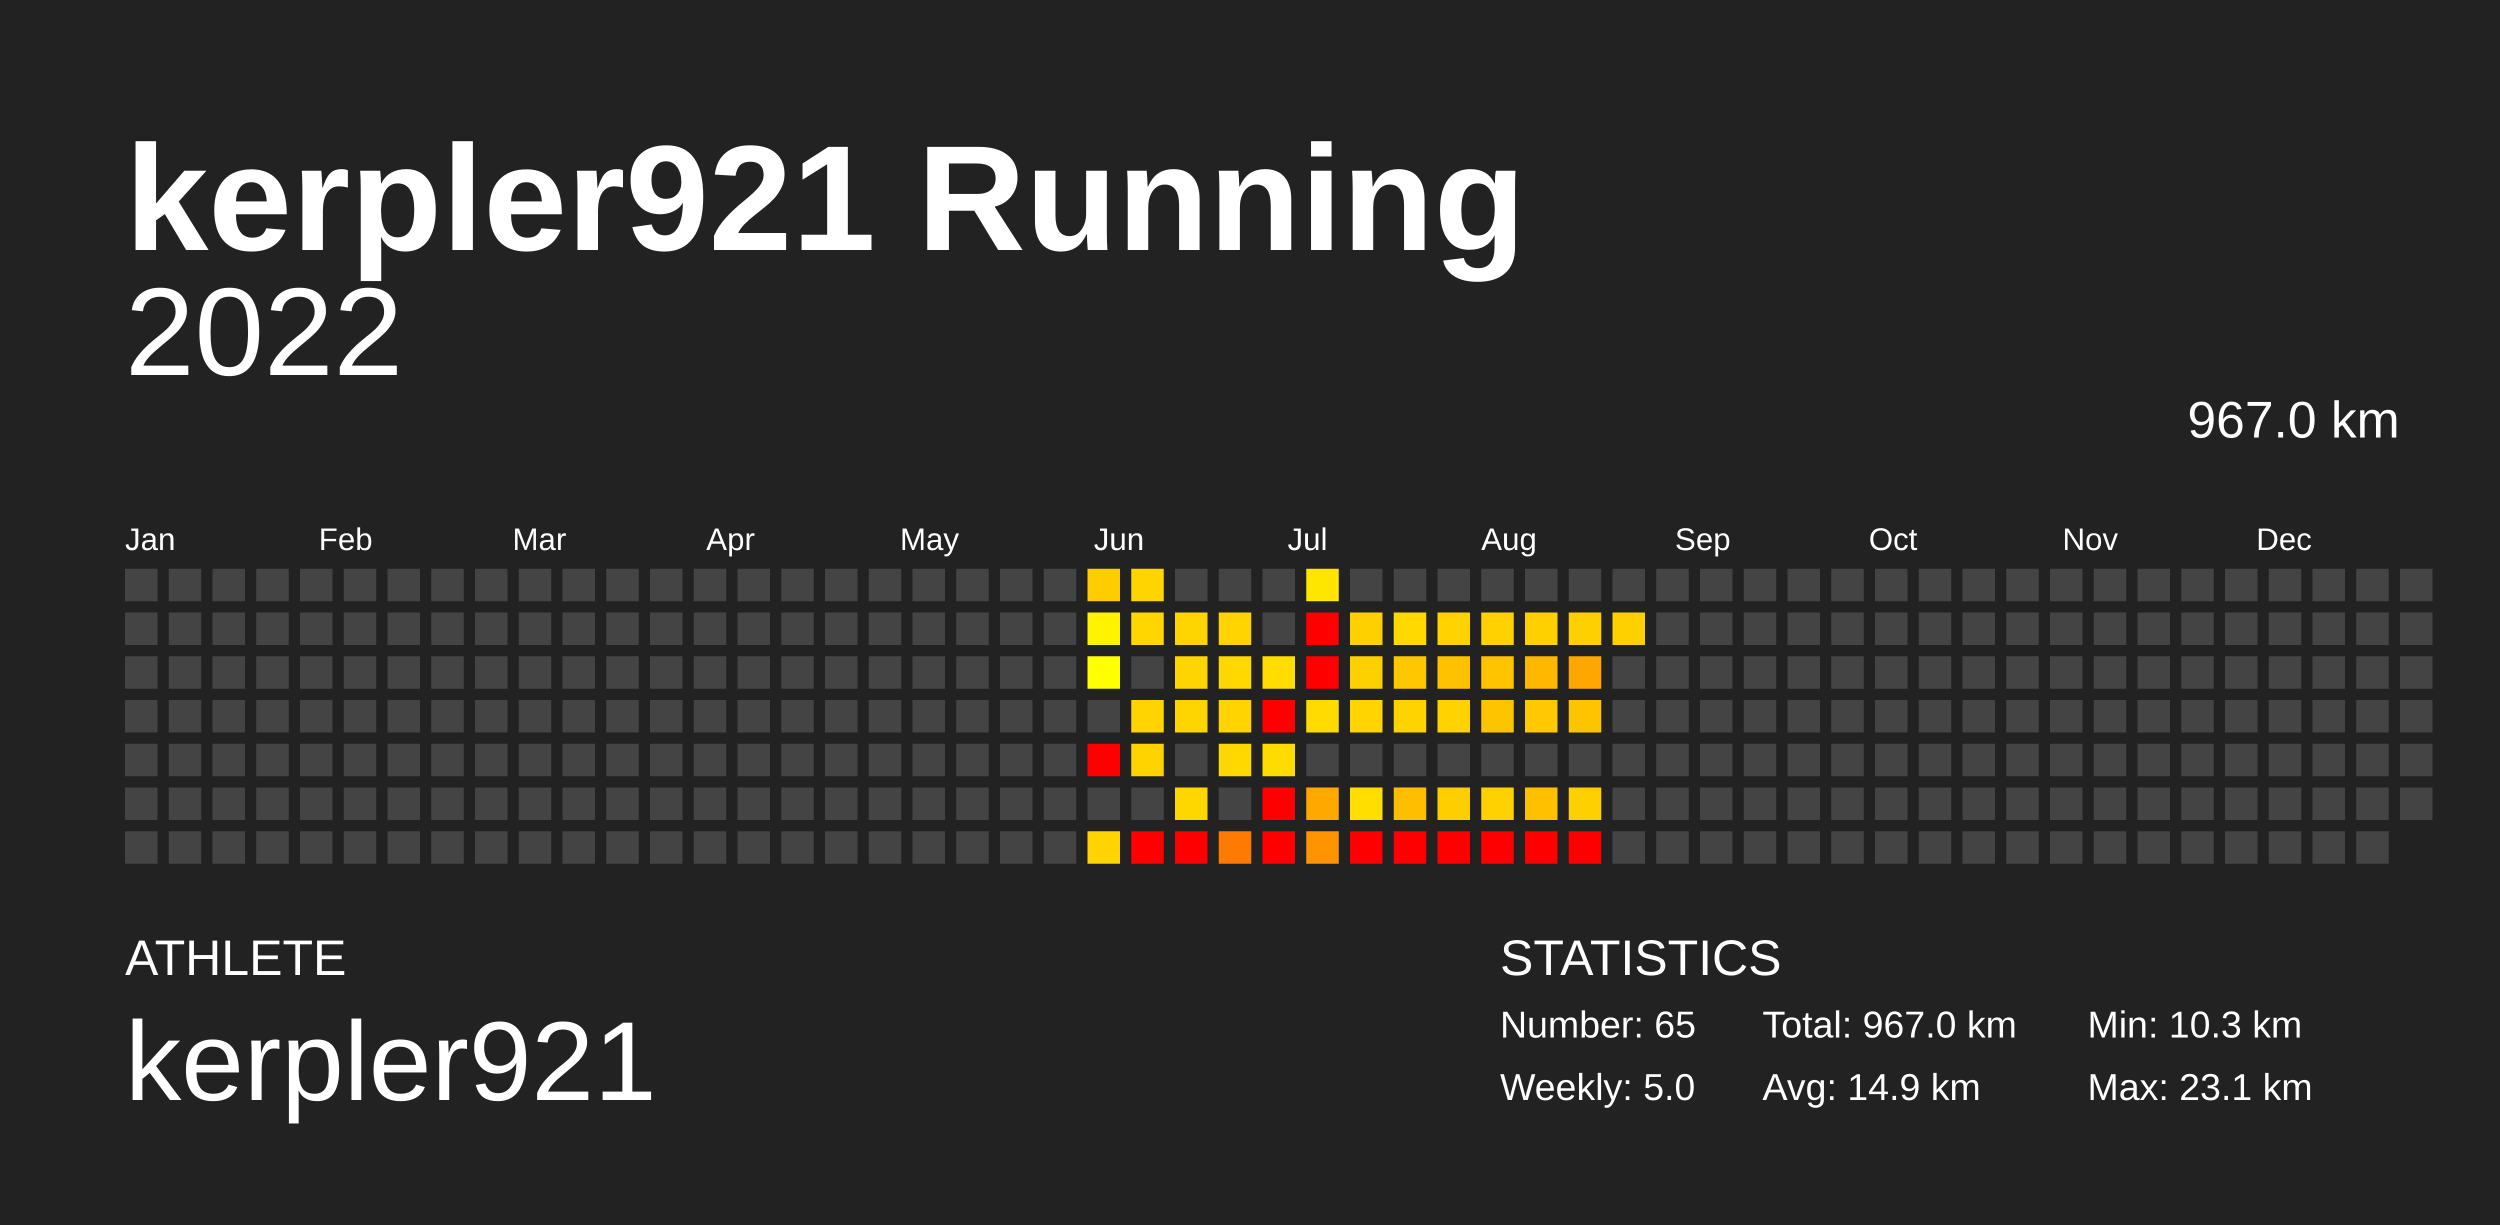
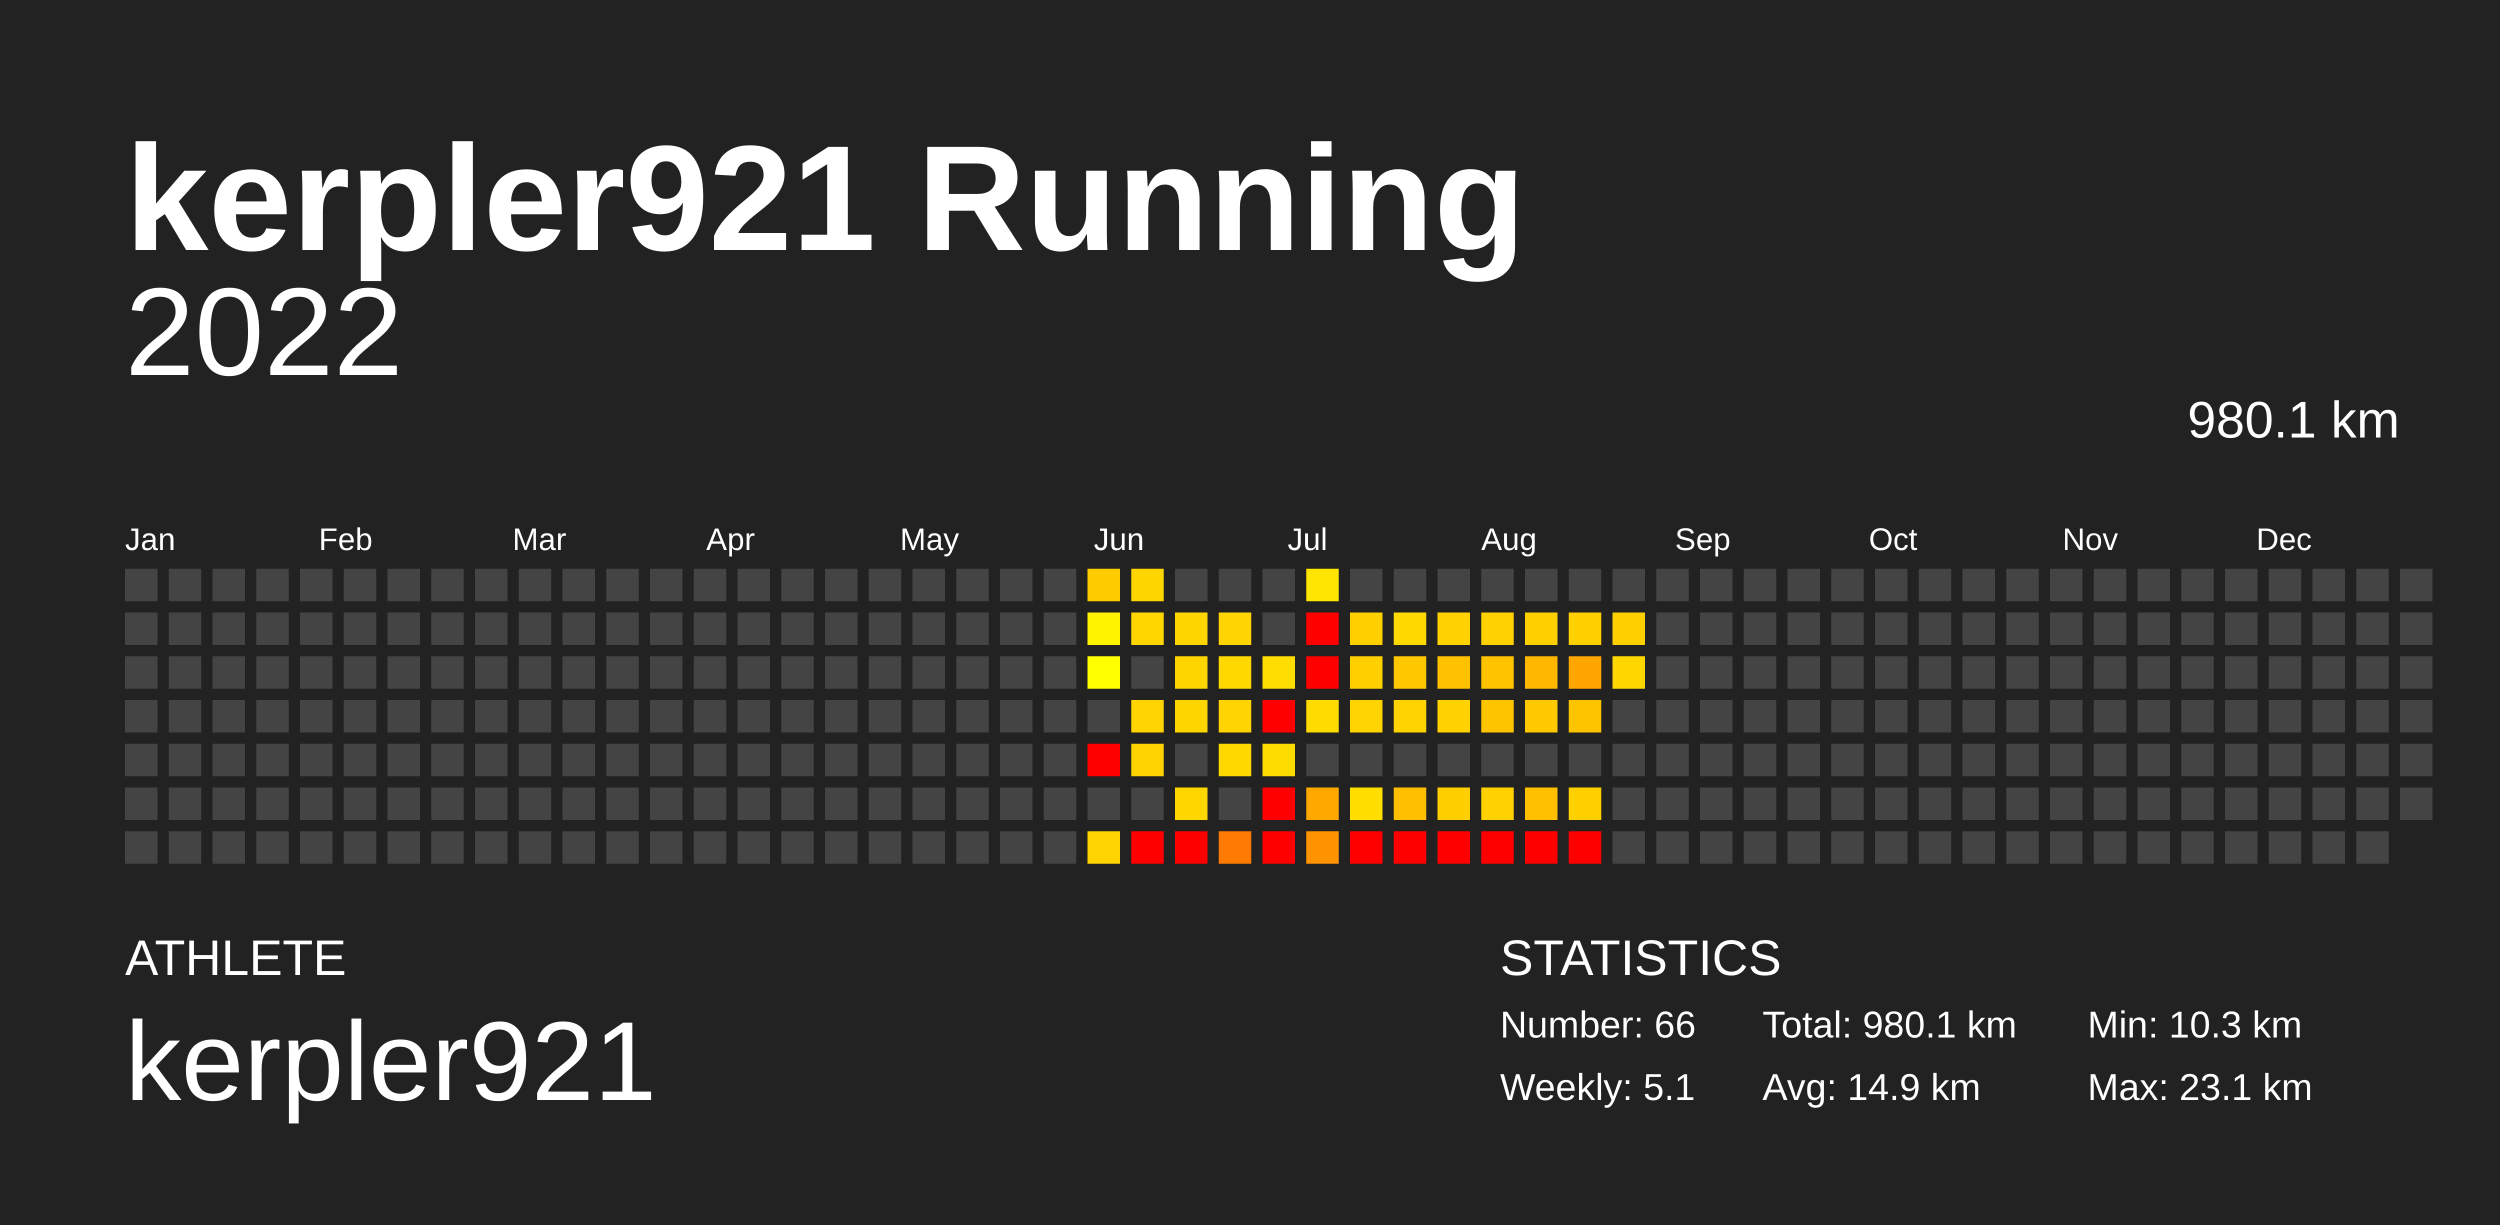
<svg xmlns="http://www.w3.org/2000/svg" baseProfile="full" height="98mm" version="1.1" viewBox="0,0,200,98" width="200mm">
  <defs />
  <rect fill="#222222" height="98" width="200" x="0" y="0" />
  <text fill="#FFFFFF" style="font-size:12px; font-family:Arial; font-weight:bold;" x="10" y="20">kerpler921 Running</text>
  <text fill="#FFFFFF" style="font-size:4px; font-family:Arial" x="10" y="78">ATHLETE</text>
  <text fill="#FFFFFF" style="font-size:9px; font-family:Arial" x="10" y="88">kerpler921</text>
  <text fill="#FFFFFF" style="font-size:4px; font-family:Arial" x="120" y="78">STATISTICS</text>
-   <text fill="#FFFFFF" style="font-size:3px; font-family:Arial" x="120" y="83">Number: 65</text>
-   <text fill="#FFFFFF" style="font-size:3px; font-family:Arial" x="120" y="88">Weekly: 5.0</text>
-   <text fill="#FFFFFF" style="font-size:3px; font-family:Arial" x="141" y="83">Total: 967.0 km</text>
+   <text fill="#FFFFFF" style="font-size:3px; font-family:Arial" x="120" y="83">Number: 66</text>
+   <text fill="#FFFFFF" style="font-size:3px; font-family:Arial" x="120" y="88">Weekly: 5.1</text>
+   <text fill="#FFFFFF" style="font-size:3px; font-family:Arial" x="141" y="83">Total: 980.1 km</text>
  <text fill="#FFFFFF" style="font-size:3px; font-family:Arial" x="141" y="88">Avg: 14.9 km</text>
  <text fill="#FFFFFF" style="font-size:3px; font-family:Arial" x="167" y="83">Min: 10.3 km</text>
  <text fill="#FFFFFF" style="font-size:3px; font-family:Arial" x="167" y="88">Max: 23.1 km</text>
  <text alignment-baseline="hanging" fill="#FFFFFF" style="font-size:10.0px; font-family:Arial;" x="10" y="30">2022</text>
-   <text alignment-baseline="hanging" fill="#FFFFFF" style="font-size:4.125px; font-family:Arial;" x="175" y="35">967.0 km</text>
+   <text alignment-baseline="hanging" fill="#FFFFFF" style="font-size:4.125px; font-family:Arial;" x="175" y="35">980.1 km</text>
  <text fill="#FFFFFF" style="font-size:2.5px; font-family:Arial" x="10.0" y="44">Jan</text>
  <text fill="#FFFFFF" style="font-size:2.5px; font-family:Arial" x="25.5" y="44">Feb</text>
  <text fill="#FFFFFF" style="font-size:2.5px; font-family:Arial" x="41.0" y="44">Mar</text>
  <text fill="#FFFFFF" style="font-size:2.5px; font-family:Arial" x="56.5" y="44">Apr</text>
  <text fill="#FFFFFF" style="font-size:2.5px; font-family:Arial" x="72.0" y="44">May</text>
  <text fill="#FFFFFF" style="font-size:2.5px; font-family:Arial" x="87.5" y="44">Jun</text>
  <text fill="#FFFFFF" style="font-size:2.5px; font-family:Arial" x="103.0" y="44">Jul</text>
  <text fill="#FFFFFF" style="font-size:2.5px; font-family:Arial" x="118.5" y="44">Aug</text>
  <text fill="#FFFFFF" style="font-size:2.5px; font-family:Arial" x="134.0" y="44">Sep</text>
  <text fill="#FFFFFF" style="font-size:2.5px; font-family:Arial" x="149.5" y="44">Oct</text>
  <text fill="#FFFFFF" style="font-size:2.5px; font-family:Arial" x="165.0" y="44">Nov</text>
  <text fill="#FFFFFF" style="font-size:2.5px; font-family:Arial" x="180.5" y="44">Dec</text>
  <rect fill="#444444" height="2.6" width="2.6" x="10.0" y="45.5" />
  <rect fill="#444444" height="2.6" width="2.6" x="10.0" y="49.0" />
  <rect fill="#444444" height="2.6" width="2.6" x="10.0" y="52.5" />
  <rect fill="#444444" height="2.6" width="2.6" x="10.0" y="56.0" />
  <rect fill="#444444" height="2.6" width="2.6" x="10.0" y="59.5" />
  <rect fill="#444444" height="2.6" width="2.6" x="10.0" y="63.0" />
  <rect fill="#444444" height="2.6" width="2.6" x="10.0" y="66.5" />
  <rect fill="#444444" height="2.6" width="2.6" x="13.5" y="45.5" />
  <rect fill="#444444" height="2.6" width="2.6" x="13.5" y="49.0" />
  <rect fill="#444444" height="2.6" width="2.6" x="13.5" y="52.5" />
  <rect fill="#444444" height="2.6" width="2.6" x="13.5" y="56.0" />
  <rect fill="#444444" height="2.6" width="2.6" x="13.5" y="59.5" />
  <rect fill="#444444" height="2.6" width="2.6" x="13.5" y="63.0" />
  <rect fill="#444444" height="2.6" width="2.6" x="13.5" y="66.5" />
  <rect fill="#444444" height="2.6" width="2.6" x="17.0" y="45.5" />
  <rect fill="#444444" height="2.6" width="2.6" x="17.0" y="49.0" />
  <rect fill="#444444" height="2.6" width="2.6" x="17.0" y="52.5" />
  <rect fill="#444444" height="2.6" width="2.6" x="17.0" y="56.0" />
  <rect fill="#444444" height="2.6" width="2.6" x="17.0" y="59.5" />
  <rect fill="#444444" height="2.6" width="2.6" x="17.0" y="63.0" />
  <rect fill="#444444" height="2.6" width="2.6" x="17.0" y="66.5" />
  <rect fill="#444444" height="2.6" width="2.6" x="20.5" y="45.5" />
  <rect fill="#444444" height="2.6" width="2.6" x="20.5" y="49.0" />
  <rect fill="#444444" height="2.6" width="2.6" x="20.5" y="52.5" />
  <rect fill="#444444" height="2.6" width="2.6" x="20.5" y="56.0" />
  <rect fill="#444444" height="2.6" width="2.6" x="20.5" y="59.5" />
  <rect fill="#444444" height="2.6" width="2.6" x="20.5" y="63.0" />
  <rect fill="#444444" height="2.6" width="2.6" x="20.5" y="66.5" />
  <rect fill="#444444" height="2.6" width="2.6" x="24.0" y="45.5" />
  <rect fill="#444444" height="2.6" width="2.6" x="24.0" y="49.0" />
  <rect fill="#444444" height="2.6" width="2.6" x="24.0" y="52.5" />
  <rect fill="#444444" height="2.6" width="2.6" x="24.0" y="56.0" />
  <rect fill="#444444" height="2.6" width="2.6" x="24.0" y="59.5" />
  <rect fill="#444444" height="2.6" width="2.6" x="24.0" y="63.0" />
  <rect fill="#444444" height="2.6" width="2.6" x="24.0" y="66.5" />
  <rect fill="#444444" height="2.6" width="2.6" x="27.5" y="45.5" />
  <rect fill="#444444" height="2.6" width="2.6" x="27.5" y="49.0" />
  <rect fill="#444444" height="2.6" width="2.6" x="27.5" y="52.5" />
  <rect fill="#444444" height="2.6" width="2.6" x="27.5" y="56.0" />
  <rect fill="#444444" height="2.6" width="2.6" x="27.5" y="59.5" />
  <rect fill="#444444" height="2.6" width="2.6" x="27.5" y="63.0" />
  <rect fill="#444444" height="2.6" width="2.6" x="27.5" y="66.5" />
  <rect fill="#444444" height="2.6" width="2.6" x="31.0" y="45.5" />
  <rect fill="#444444" height="2.6" width="2.6" x="31.0" y="49.0" />
  <rect fill="#444444" height="2.6" width="2.6" x="31.0" y="52.5" />
  <rect fill="#444444" height="2.6" width="2.6" x="31.0" y="56.0" />
  <rect fill="#444444" height="2.6" width="2.6" x="31.0" y="59.5" />
  <rect fill="#444444" height="2.6" width="2.6" x="31.0" y="63.0" />
  <rect fill="#444444" height="2.6" width="2.6" x="31.0" y="66.5" />
  <rect fill="#444444" height="2.6" width="2.6" x="34.5" y="45.5" />
  <rect fill="#444444" height="2.6" width="2.6" x="34.5" y="49.0" />
  <rect fill="#444444" height="2.6" width="2.6" x="34.5" y="52.5" />
  <rect fill="#444444" height="2.6" width="2.6" x="34.5" y="56.0" />
  <rect fill="#444444" height="2.6" width="2.6" x="34.5" y="59.5" />
  <rect fill="#444444" height="2.6" width="2.6" x="34.5" y="63.0" />
  <rect fill="#444444" height="2.6" width="2.6" x="34.5" y="66.5" />
  <rect fill="#444444" height="2.6" width="2.6" x="38.0" y="45.5" />
  <rect fill="#444444" height="2.6" width="2.6" x="38.0" y="49.0" />
  <rect fill="#444444" height="2.6" width="2.6" x="38.0" y="52.5" />
  <rect fill="#444444" height="2.6" width="2.6" x="38.0" y="56.0" />
  <rect fill="#444444" height="2.6" width="2.6" x="38.0" y="59.5" />
  <rect fill="#444444" height="2.6" width="2.6" x="38.0" y="63.0" />
  <rect fill="#444444" height="2.6" width="2.6" x="38.0" y="66.5" />
  <rect fill="#444444" height="2.6" width="2.6" x="41.5" y="45.5" />
  <rect fill="#444444" height="2.6" width="2.6" x="41.5" y="49.0" />
  <rect fill="#444444" height="2.6" width="2.6" x="41.5" y="52.5" />
  <rect fill="#444444" height="2.6" width="2.6" x="41.5" y="56.0" />
  <rect fill="#444444" height="2.6" width="2.6" x="41.5" y="59.5" />
  <rect fill="#444444" height="2.6" width="2.6" x="41.5" y="63.0" />
  <rect fill="#444444" height="2.6" width="2.6" x="41.5" y="66.5" />
  <rect fill="#444444" height="2.6" width="2.6" x="45.0" y="45.5" />
  <rect fill="#444444" height="2.6" width="2.6" x="45.0" y="49.0" />
  <rect fill="#444444" height="2.6" width="2.6" x="45.0" y="52.5" />
  <rect fill="#444444" height="2.6" width="2.6" x="45.0" y="56.0" />
  <rect fill="#444444" height="2.6" width="2.6" x="45.0" y="59.5" />
  <rect fill="#444444" height="2.6" width="2.6" x="45.0" y="63.0" />
  <rect fill="#444444" height="2.6" width="2.6" x="45.0" y="66.5" />
  <rect fill="#444444" height="2.6" width="2.6" x="48.5" y="45.5" />
  <rect fill="#444444" height="2.6" width="2.6" x="48.5" y="49.0" />
  <rect fill="#444444" height="2.6" width="2.6" x="48.5" y="52.5" />
  <rect fill="#444444" height="2.6" width="2.6" x="48.5" y="56.0" />
  <rect fill="#444444" height="2.6" width="2.6" x="48.5" y="59.5" />
  <rect fill="#444444" height="2.6" width="2.6" x="48.5" y="63.0" />
  <rect fill="#444444" height="2.6" width="2.6" x="48.5" y="66.5" />
  <rect fill="#444444" height="2.6" width="2.6" x="52.0" y="45.5" />
  <rect fill="#444444" height="2.6" width="2.6" x="52.0" y="49.0" />
  <rect fill="#444444" height="2.6" width="2.6" x="52.0" y="52.5" />
  <rect fill="#444444" height="2.6" width="2.6" x="52.0" y="56.0" />
  <rect fill="#444444" height="2.6" width="2.6" x="52.0" y="59.5" />
  <rect fill="#444444" height="2.6" width="2.6" x="52.0" y="63.0" />
  <rect fill="#444444" height="2.6" width="2.6" x="52.0" y="66.5" />
  <rect fill="#444444" height="2.6" width="2.6" x="55.5" y="45.5" />
  <rect fill="#444444" height="2.6" width="2.6" x="55.5" y="49.0" />
  <rect fill="#444444" height="2.6" width="2.6" x="55.5" y="52.5" />
  <rect fill="#444444" height="2.6" width="2.6" x="55.5" y="56.0" />
  <rect fill="#444444" height="2.6" width="2.6" x="55.5" y="59.5" />
  <rect fill="#444444" height="2.6" width="2.6" x="55.5" y="63.0" />
  <rect fill="#444444" height="2.6" width="2.6" x="55.5" y="66.5" />
  <rect fill="#444444" height="2.6" width="2.6" x="59.0" y="45.5" />
  <rect fill="#444444" height="2.6" width="2.6" x="59.0" y="49.0" />
  <rect fill="#444444" height="2.6" width="2.6" x="59.0" y="52.5" />
  <rect fill="#444444" height="2.6" width="2.6" x="59.0" y="56.0" />
  <rect fill="#444444" height="2.6" width="2.6" x="59.0" y="59.5" />
  <rect fill="#444444" height="2.6" width="2.6" x="59.0" y="63.0" />
  <rect fill="#444444" height="2.6" width="2.6" x="59.0" y="66.5" />
  <rect fill="#444444" height="2.6" width="2.6" x="62.5" y="45.5" />
  <rect fill="#444444" height="2.6" width="2.6" x="62.5" y="49.0" />
  <rect fill="#444444" height="2.6" width="2.6" x="62.5" y="52.5" />
  <rect fill="#444444" height="2.6" width="2.6" x="62.5" y="56.0" />
  <rect fill="#444444" height="2.6" width="2.6" x="62.5" y="59.5" />
  <rect fill="#444444" height="2.6" width="2.6" x="62.5" y="63.0" />
  <rect fill="#444444" height="2.6" width="2.6" x="62.5" y="66.5" />
  <rect fill="#444444" height="2.6" width="2.6" x="66.0" y="45.5" />
  <rect fill="#444444" height="2.6" width="2.6" x="66.0" y="49.0" />
  <rect fill="#444444" height="2.6" width="2.6" x="66.0" y="52.5" />
  <rect fill="#444444" height="2.6" width="2.6" x="66.0" y="56.0" />
  <rect fill="#444444" height="2.6" width="2.6" x="66.0" y="59.5" />
  <rect fill="#444444" height="2.6" width="2.6" x="66.0" y="63.0" />
  <rect fill="#444444" height="2.6" width="2.6" x="66.0" y="66.5" />
  <rect fill="#444444" height="2.6" width="2.6" x="69.5" y="45.5" />
  <rect fill="#444444" height="2.6" width="2.6" x="69.5" y="49.0" />
  <rect fill="#444444" height="2.6" width="2.6" x="69.5" y="52.5" />
  <rect fill="#444444" height="2.6" width="2.6" x="69.5" y="56.0" />
  <rect fill="#444444" height="2.6" width="2.6" x="69.5" y="59.5" />
  <rect fill="#444444" height="2.6" width="2.6" x="69.5" y="63.0" />
  <rect fill="#444444" height="2.6" width="2.6" x="69.5" y="66.5" />
  <rect fill="#444444" height="2.6" width="2.6" x="73.0" y="45.5" />
  <rect fill="#444444" height="2.6" width="2.6" x="73.0" y="49.0" />
  <rect fill="#444444" height="2.6" width="2.6" x="73.0" y="52.5" />
  <rect fill="#444444" height="2.6" width="2.6" x="73.0" y="56.0" />
  <rect fill="#444444" height="2.6" width="2.6" x="73.0" y="59.5" />
  <rect fill="#444444" height="2.6" width="2.6" x="73.0" y="63.0" />
  <rect fill="#444444" height="2.6" width="2.6" x="73.0" y="66.5" />
  <rect fill="#444444" height="2.6" width="2.6" x="76.5" y="45.5" />
  <rect fill="#444444" height="2.6" width="2.6" x="76.5" y="49.0" />
  <rect fill="#444444" height="2.6" width="2.6" x="76.5" y="52.5" />
  <rect fill="#444444" height="2.6" width="2.6" x="76.5" y="56.0" />
  <rect fill="#444444" height="2.6" width="2.6" x="76.5" y="59.5" />
  <rect fill="#444444" height="2.6" width="2.6" x="76.5" y="63.0" />
  <rect fill="#444444" height="2.6" width="2.6" x="76.5" y="66.5" />
  <rect fill="#444444" height="2.6" width="2.6" x="80.0" y="45.5" />
  <rect fill="#444444" height="2.6" width="2.6" x="80.0" y="49.0" />
  <rect fill="#444444" height="2.6" width="2.6" x="80.0" y="52.5" />
  <rect fill="#444444" height="2.6" width="2.6" x="80.0" y="56.0" />
  <rect fill="#444444" height="2.6" width="2.6" x="80.0" y="59.5" />
  <rect fill="#444444" height="2.6" width="2.6" x="80.0" y="63.0" />
  <rect fill="#444444" height="2.6" width="2.6" x="80.0" y="66.5" />
  <rect fill="#444444" height="2.6" width="2.6" x="83.5" y="45.5" />
  <rect fill="#444444" height="2.6" width="2.6" x="83.5" y="49.0" />
  <rect fill="#444444" height="2.6" width="2.6" x="83.5" y="52.5" />
  <rect fill="#444444" height="2.6" width="2.6" x="83.5" y="56.0" />
  <rect fill="#444444" height="2.6" width="2.6" x="83.5" y="59.5" />
  <rect fill="#444444" height="2.6" width="2.6" x="83.5" y="63.0" />
  <rect fill="#444444" height="2.6" width="2.6" x="83.5" y="66.5" />
  <rect fill="#ffcc00" height="2.6" width="2.6" x="87.0" y="45.5" />
  <rect fill="#fff300" height="2.6" width="2.6" x="87.0" y="49.0" />
  <rect fill="#ffff00" height="2.6" width="2.6" x="87.0" y="52.5" />
  <rect fill="#444444" height="2.6" width="2.6" x="87.0" y="56.0" />
  <rect fill="red" height="2.6" width="2.6" x="87.0" y="59.5" />
  <rect fill="#444444" height="2.6" width="2.6" x="87.0" y="63.0" />
  <rect fill="#ffd400" height="2.6" width="2.6" x="87.0" y="66.5" />
  <rect fill="#ffd500" height="2.6" width="2.6" x="90.5" y="45.5" />
  <rect fill="#ffd600" height="2.6" width="2.6" x="90.5" y="49.0" />
  <rect fill="#444444" height="2.6" width="2.6" x="90.5" y="52.5" />
  <rect fill="#ffd400" height="2.6" width="2.6" x="90.5" y="56.0" />
  <rect fill="#ffd300" height="2.6" width="2.6" x="90.5" y="59.5" />
  <rect fill="#444444" height="2.6" width="2.6" x="90.5" y="63.0" />
  <rect fill="red" height="2.6" width="2.6" x="90.5" y="66.5" />
  <rect fill="#444444" height="2.6" width="2.6" x="94.0" y="45.5" />
  <rect fill="#ffd500" height="2.6" width="2.6" x="94.0" y="49.0" />
  <rect fill="#ffd500" height="2.6" width="2.6" x="94.0" y="52.5" />
  <rect fill="#ffd500" height="2.6" width="2.6" x="94.0" y="56.0" />
  <rect fill="#444444" height="2.6" width="2.6" x="94.0" y="59.5" />
  <rect fill="#ffd700" height="2.6" width="2.6" x="94.0" y="63.0" />
  <rect fill="red" height="2.6" width="2.6" x="94.0" y="66.5" />
  <rect fill="#444444" height="2.6" width="2.6" x="97.5" y="45.5" />
  <rect fill="#ffd400" height="2.6" width="2.6" x="97.5" y="49.0" />
  <rect fill="#ffd800" height="2.6" width="2.6" x="97.5" y="52.5" />
  <rect fill="#ffd400" height="2.6" width="2.6" x="97.5" y="56.0" />
  <rect fill="#ffd800" height="2.6" width="2.6" x="97.5" y="59.5" />
  <rect fill="#444444" height="2.6" width="2.6" x="97.5" y="63.0" />
  <rect fill="#ff7a00" height="2.6" width="2.6" x="97.5" y="66.5" />
  <rect fill="#444444" height="2.6" width="2.6" x="101.0" y="45.5" />
  <rect fill="#444444" height="2.6" width="2.6" x="101.0" y="49.0" />
  <rect fill="#ffdd00" height="2.6" width="2.6" x="101.0" y="52.5" />
  <rect fill="red" height="2.6" width="2.6" x="101.0" y="56.0" />
  <rect fill="#ffdc00" height="2.6" width="2.6" x="101.0" y="59.5" />
  <rect fill="red" height="2.6" width="2.6" x="101.0" y="63.0" />
  <rect fill="red" height="2.6" width="2.6" x="101.0" y="66.5" />
  <rect fill="#ffe600" height="2.6" width="2.6" x="104.5" y="45.5" />
  <rect fill="red" height="2.6" width="2.6" x="104.5" y="49.0" />
  <rect fill="red" height="2.6" width="2.6" x="104.5" y="52.5" />
  <rect fill="#ffdb00" height="2.6" width="2.6" x="104.5" y="56.0" />
  <rect fill="#444444" height="2.6" width="2.6" x="104.5" y="59.5" />
  <rect fill="#ffa800" height="2.6" width="2.6" x="104.5" y="63.0" />
  <rect fill="#ff9300" height="2.6" width="2.6" x="104.5" y="66.5" />
  <rect fill="#444444" height="2.6" width="2.6" x="108.0" y="45.5" />
  <rect fill="#ffd000" height="2.6" width="2.6" x="108.0" y="49.0" />
  <rect fill="#ffd000" height="2.6" width="2.6" x="108.0" y="52.5" />
  <rect fill="#ffd400" height="2.6" width="2.6" x="108.0" y="56.0" />
  <rect fill="#444444" height="2.6" width="2.6" x="108.0" y="59.5" />
  <rect fill="#ffde00" height="2.6" width="2.6" x="108.0" y="63.0" />
  <rect fill="red" height="2.6" width="2.6" x="108.0" y="66.5" />
  <rect fill="#444444" height="2.6" width="2.6" x="111.5" y="45.5" />
  <rect fill="#ffd900" height="2.6" width="2.6" x="111.5" y="49.0" />
  <rect fill="#ffc700" height="2.6" width="2.6" x="111.5" y="52.5" />
  <rect fill="#ffd300" height="2.6" width="2.6" x="111.5" y="56.0" />
  <rect fill="#444444" height="2.6" width="2.6" x="111.5" y="59.5" />
  <rect fill="#ffbf00" height="2.6" width="2.6" x="111.5" y="63.0" />
  <rect fill="red" height="2.6" width="2.6" x="111.5" y="66.5" />
  <rect fill="#444444" height="2.6" width="2.6" x="115.0" y="45.5" />
  <rect fill="#ffd200" height="2.6" width="2.6" x="115.0" y="49.0" />
  <rect fill="#ffc100" height="2.6" width="2.6" x="115.0" y="52.5" />
  <rect fill="#ffd200" height="2.6" width="2.6" x="115.0" y="56.0" />
  <rect fill="#444444" height="2.6" width="2.6" x="115.0" y="59.5" />
  <rect fill="#ffce00" height="2.6" width="2.6" x="115.0" y="63.0" />
  <rect fill="red" height="2.6" width="2.6" x="115.0" y="66.5" />
  <rect fill="#444444" height="2.6" width="2.6" x="118.5" y="45.5" />
  <rect fill="#ffd100" height="2.6" width="2.6" x="118.5" y="49.0" />
  <rect fill="#ffc300" height="2.6" width="2.6" x="118.5" y="52.5" />
  <rect fill="#ffc400" height="2.6" width="2.6" x="118.5" y="56.0" />
  <rect fill="#444444" height="2.6" width="2.6" x="118.5" y="59.5" />
  <rect fill="#ffd100" height="2.6" width="2.6" x="118.5" y="63.0" />
  <rect fill="red" height="2.6" width="2.6" x="118.5" y="66.5" />
  <rect fill="#444444" height="2.6" width="2.6" x="122.0" y="45.5" />
  <rect fill="#ffd000" height="2.6" width="2.6" x="122.0" y="49.0" />
  <rect fill="#ffb700" height="2.6" width="2.6" x="122.0" y="52.5" />
  <rect fill="#ffc800" height="2.6" width="2.6" x="122.0" y="56.0" />
  <rect fill="#444444" height="2.6" width="2.6" x="122.0" y="59.5" />
  <rect fill="#ffc000" height="2.6" width="2.6" x="122.0" y="63.0" />
  <rect fill="red" height="2.6" width="2.6" x="122.0" y="66.5" />
  <rect fill="#444444" height="2.6" width="2.6" x="125.5" y="45.5" />
  <rect fill="#ffd000" height="2.6" width="2.6" x="125.5" y="49.0" />
  <rect fill="#ffa700" height="2.6" width="2.6" x="125.5" y="52.5" />
  <rect fill="#ffc400" height="2.6" width="2.6" x="125.5" y="56.0" />
  <rect fill="#444444" height="2.6" width="2.6" x="125.5" y="59.5" />
  <rect fill="#ffd000" height="2.6" width="2.6" x="125.5" y="63.0" />
  <rect fill="red" height="2.6" width="2.6" x="125.5" y="66.5" />
  <rect fill="#444444" height="2.6" width="2.6" x="129.0" y="45.5" />
  <rect fill="#ffd000" height="2.6" width="2.6" x="129.0" y="49.0" />
-   <rect fill="#444444" height="2.6" width="2.6" x="129.0" y="52.5" />
+   <rect fill="#ffd700" height="2.6" width="2.6" x="129.0" y="52.5" />
  <rect fill="#444444" height="2.6" width="2.6" x="129.0" y="56.0" />
  <rect fill="#444444" height="2.6" width="2.6" x="129.0" y="59.5" />
  <rect fill="#444444" height="2.6" width="2.6" x="129.0" y="63.0" />
  <rect fill="#444444" height="2.6" width="2.6" x="129.0" y="66.5" />
  <rect fill="#444444" height="2.6" width="2.6" x="132.5" y="45.5" />
  <rect fill="#444444" height="2.6" width="2.6" x="132.5" y="49.0" />
  <rect fill="#444444" height="2.6" width="2.6" x="132.5" y="52.5" />
  <rect fill="#444444" height="2.6" width="2.6" x="132.5" y="56.0" />
  <rect fill="#444444" height="2.6" width="2.6" x="132.5" y="59.5" />
  <rect fill="#444444" height="2.6" width="2.6" x="132.5" y="63.0" />
  <rect fill="#444444" height="2.6" width="2.6" x="132.5" y="66.5" />
  <rect fill="#444444" height="2.6" width="2.6" x="136.0" y="45.5" />
  <rect fill="#444444" height="2.6" width="2.6" x="136.0" y="49.0" />
  <rect fill="#444444" height="2.6" width="2.6" x="136.0" y="52.5" />
  <rect fill="#444444" height="2.6" width="2.6" x="136.0" y="56.0" />
  <rect fill="#444444" height="2.6" width="2.6" x="136.0" y="59.5" />
  <rect fill="#444444" height="2.6" width="2.6" x="136.0" y="63.0" />
  <rect fill="#444444" height="2.6" width="2.6" x="136.0" y="66.5" />
  <rect fill="#444444" height="2.6" width="2.6" x="139.5" y="45.5" />
  <rect fill="#444444" height="2.6" width="2.6" x="139.5" y="49.0" />
  <rect fill="#444444" height="2.6" width="2.6" x="139.5" y="52.5" />
  <rect fill="#444444" height="2.6" width="2.6" x="139.5" y="56.0" />
  <rect fill="#444444" height="2.6" width="2.6" x="139.5" y="59.5" />
  <rect fill="#444444" height="2.6" width="2.6" x="139.5" y="63.0" />
  <rect fill="#444444" height="2.6" width="2.6" x="139.5" y="66.5" />
  <rect fill="#444444" height="2.6" width="2.6" x="143.0" y="45.5" />
  <rect fill="#444444" height="2.6" width="2.6" x="143.0" y="49.0" />
  <rect fill="#444444" height="2.6" width="2.6" x="143.0" y="52.5" />
  <rect fill="#444444" height="2.6" width="2.6" x="143.0" y="56.0" />
  <rect fill="#444444" height="2.6" width="2.6" x="143.0" y="59.5" />
  <rect fill="#444444" height="2.6" width="2.6" x="143.0" y="63.0" />
  <rect fill="#444444" height="2.6" width="2.6" x="143.0" y="66.5" />
  <rect fill="#444444" height="2.6" width="2.6" x="146.5" y="45.5" />
  <rect fill="#444444" height="2.6" width="2.6" x="146.5" y="49.0" />
  <rect fill="#444444" height="2.6" width="2.6" x="146.5" y="52.5" />
  <rect fill="#444444" height="2.6" width="2.6" x="146.5" y="56.0" />
  <rect fill="#444444" height="2.6" width="2.6" x="146.5" y="59.5" />
  <rect fill="#444444" height="2.6" width="2.6" x="146.5" y="63.0" />
  <rect fill="#444444" height="2.6" width="2.6" x="146.5" y="66.5" />
  <rect fill="#444444" height="2.6" width="2.6" x="150.0" y="45.5" />
  <rect fill="#444444" height="2.6" width="2.6" x="150.0" y="49.0" />
  <rect fill="#444444" height="2.6" width="2.6" x="150.0" y="52.5" />
  <rect fill="#444444" height="2.6" width="2.6" x="150.0" y="56.0" />
  <rect fill="#444444" height="2.6" width="2.6" x="150.0" y="59.5" />
  <rect fill="#444444" height="2.6" width="2.6" x="150.0" y="63.0" />
  <rect fill="#444444" height="2.6" width="2.6" x="150.0" y="66.5" />
  <rect fill="#444444" height="2.6" width="2.6" x="153.5" y="45.5" />
  <rect fill="#444444" height="2.6" width="2.6" x="153.5" y="49.0" />
  <rect fill="#444444" height="2.6" width="2.6" x="153.5" y="52.5" />
  <rect fill="#444444" height="2.6" width="2.6" x="153.5" y="56.0" />
  <rect fill="#444444" height="2.6" width="2.6" x="153.5" y="59.5" />
  <rect fill="#444444" height="2.6" width="2.6" x="153.5" y="63.0" />
  <rect fill="#444444" height="2.6" width="2.6" x="153.5" y="66.5" />
  <rect fill="#444444" height="2.6" width="2.6" x="157.0" y="45.5" />
  <rect fill="#444444" height="2.6" width="2.6" x="157.0" y="49.0" />
  <rect fill="#444444" height="2.6" width="2.6" x="157.0" y="52.5" />
  <rect fill="#444444" height="2.6" width="2.6" x="157.0" y="56.0" />
  <rect fill="#444444" height="2.6" width="2.6" x="157.0" y="59.5" />
  <rect fill="#444444" height="2.6" width="2.6" x="157.0" y="63.0" />
  <rect fill="#444444" height="2.6" width="2.6" x="157.0" y="66.5" />
  <rect fill="#444444" height="2.6" width="2.6" x="160.5" y="45.5" />
  <rect fill="#444444" height="2.6" width="2.6" x="160.5" y="49.0" />
  <rect fill="#444444" height="2.6" width="2.6" x="160.5" y="52.5" />
  <rect fill="#444444" height="2.6" width="2.6" x="160.5" y="56.0" />
  <rect fill="#444444" height="2.6" width="2.6" x="160.5" y="59.5" />
  <rect fill="#444444" height="2.6" width="2.6" x="160.5" y="63.0" />
  <rect fill="#444444" height="2.6" width="2.6" x="160.5" y="66.5" />
  <rect fill="#444444" height="2.6" width="2.6" x="164.0" y="45.5" />
  <rect fill="#444444" height="2.6" width="2.6" x="164.0" y="49.0" />
  <rect fill="#444444" height="2.6" width="2.6" x="164.0" y="52.5" />
  <rect fill="#444444" height="2.6" width="2.6" x="164.0" y="56.0" />
  <rect fill="#444444" height="2.6" width="2.6" x="164.0" y="59.5" />
  <rect fill="#444444" height="2.6" width="2.6" x="164.0" y="63.0" />
  <rect fill="#444444" height="2.6" width="2.6" x="164.0" y="66.5" />
  <rect fill="#444444" height="2.6" width="2.6" x="167.5" y="45.5" />
  <rect fill="#444444" height="2.6" width="2.6" x="167.5" y="49.0" />
  <rect fill="#444444" height="2.6" width="2.6" x="167.5" y="52.5" />
  <rect fill="#444444" height="2.6" width="2.6" x="167.5" y="56.0" />
  <rect fill="#444444" height="2.6" width="2.6" x="167.5" y="59.5" />
  <rect fill="#444444" height="2.6" width="2.6" x="167.5" y="63.0" />
  <rect fill="#444444" height="2.6" width="2.6" x="167.5" y="66.5" />
  <rect fill="#444444" height="2.6" width="2.6" x="171.0" y="45.5" />
  <rect fill="#444444" height="2.6" width="2.6" x="171.0" y="49.0" />
  <rect fill="#444444" height="2.6" width="2.6" x="171.0" y="52.5" />
  <rect fill="#444444" height="2.6" width="2.6" x="171.0" y="56.0" />
  <rect fill="#444444" height="2.6" width="2.6" x="171.0" y="59.5" />
  <rect fill="#444444" height="2.6" width="2.6" x="171.0" y="63.0" />
  <rect fill="#444444" height="2.6" width="2.6" x="171.0" y="66.5" />
  <rect fill="#444444" height="2.6" width="2.6" x="174.5" y="45.5" />
  <rect fill="#444444" height="2.6" width="2.6" x="174.5" y="49.0" />
  <rect fill="#444444" height="2.6" width="2.6" x="174.5" y="52.5" />
  <rect fill="#444444" height="2.6" width="2.6" x="174.5" y="56.0" />
  <rect fill="#444444" height="2.6" width="2.6" x="174.5" y="59.5" />
  <rect fill="#444444" height="2.6" width="2.6" x="174.5" y="63.0" />
  <rect fill="#444444" height="2.6" width="2.6" x="174.5" y="66.5" />
  <rect fill="#444444" height="2.6" width="2.6" x="178.0" y="45.5" />
  <rect fill="#444444" height="2.6" width="2.6" x="178.0" y="49.0" />
  <rect fill="#444444" height="2.6" width="2.6" x="178.0" y="52.5" />
  <rect fill="#444444" height="2.6" width="2.6" x="178.0" y="56.0" />
  <rect fill="#444444" height="2.6" width="2.6" x="178.0" y="59.5" />
  <rect fill="#444444" height="2.6" width="2.6" x="178.0" y="63.0" />
  <rect fill="#444444" height="2.6" width="2.6" x="178.0" y="66.5" />
  <rect fill="#444444" height="2.6" width="2.6" x="181.5" y="45.5" />
  <rect fill="#444444" height="2.6" width="2.6" x="181.5" y="49.0" />
  <rect fill="#444444" height="2.6" width="2.6" x="181.5" y="52.5" />
  <rect fill="#444444" height="2.6" width="2.6" x="181.5" y="56.0" />
  <rect fill="#444444" height="2.6" width="2.6" x="181.5" y="59.5" />
  <rect fill="#444444" height="2.6" width="2.6" x="181.5" y="63.0" />
  <rect fill="#444444" height="2.6" width="2.6" x="181.5" y="66.5" />
  <rect fill="#444444" height="2.6" width="2.6" x="185.0" y="45.5" />
  <rect fill="#444444" height="2.6" width="2.6" x="185.0" y="49.0" />
  <rect fill="#444444" height="2.6" width="2.6" x="185.0" y="52.5" />
  <rect fill="#444444" height="2.6" width="2.6" x="185.0" y="56.0" />
  <rect fill="#444444" height="2.6" width="2.6" x="185.0" y="59.5" />
  <rect fill="#444444" height="2.6" width="2.6" x="185.0" y="63.0" />
  <rect fill="#444444" height="2.6" width="2.6" x="185.0" y="66.5" />
  <rect fill="#444444" height="2.6" width="2.6" x="188.5" y="45.5" />
  <rect fill="#444444" height="2.6" width="2.6" x="188.5" y="49.0" />
  <rect fill="#444444" height="2.6" width="2.6" x="188.5" y="52.5" />
  <rect fill="#444444" height="2.6" width="2.6" x="188.5" y="56.0" />
  <rect fill="#444444" height="2.6" width="2.6" x="188.5" y="59.5" />
  <rect fill="#444444" height="2.6" width="2.6" x="188.5" y="63.0" />
  <rect fill="#444444" height="2.6" width="2.6" x="188.5" y="66.5" />
  <rect fill="#444444" height="2.6" width="2.6" x="192.0" y="45.5" />
  <rect fill="#444444" height="2.6" width="2.6" x="192.0" y="49.0" />
  <rect fill="#444444" height="2.6" width="2.6" x="192.0" y="52.5" />
  <rect fill="#444444" height="2.6" width="2.6" x="192.0" y="56.0" />
  <rect fill="#444444" height="2.6" width="2.6" x="192.0" y="59.5" />
  <rect fill="#444444" height="2.6" width="2.6" x="192.0" y="63.0" />
</svg>
